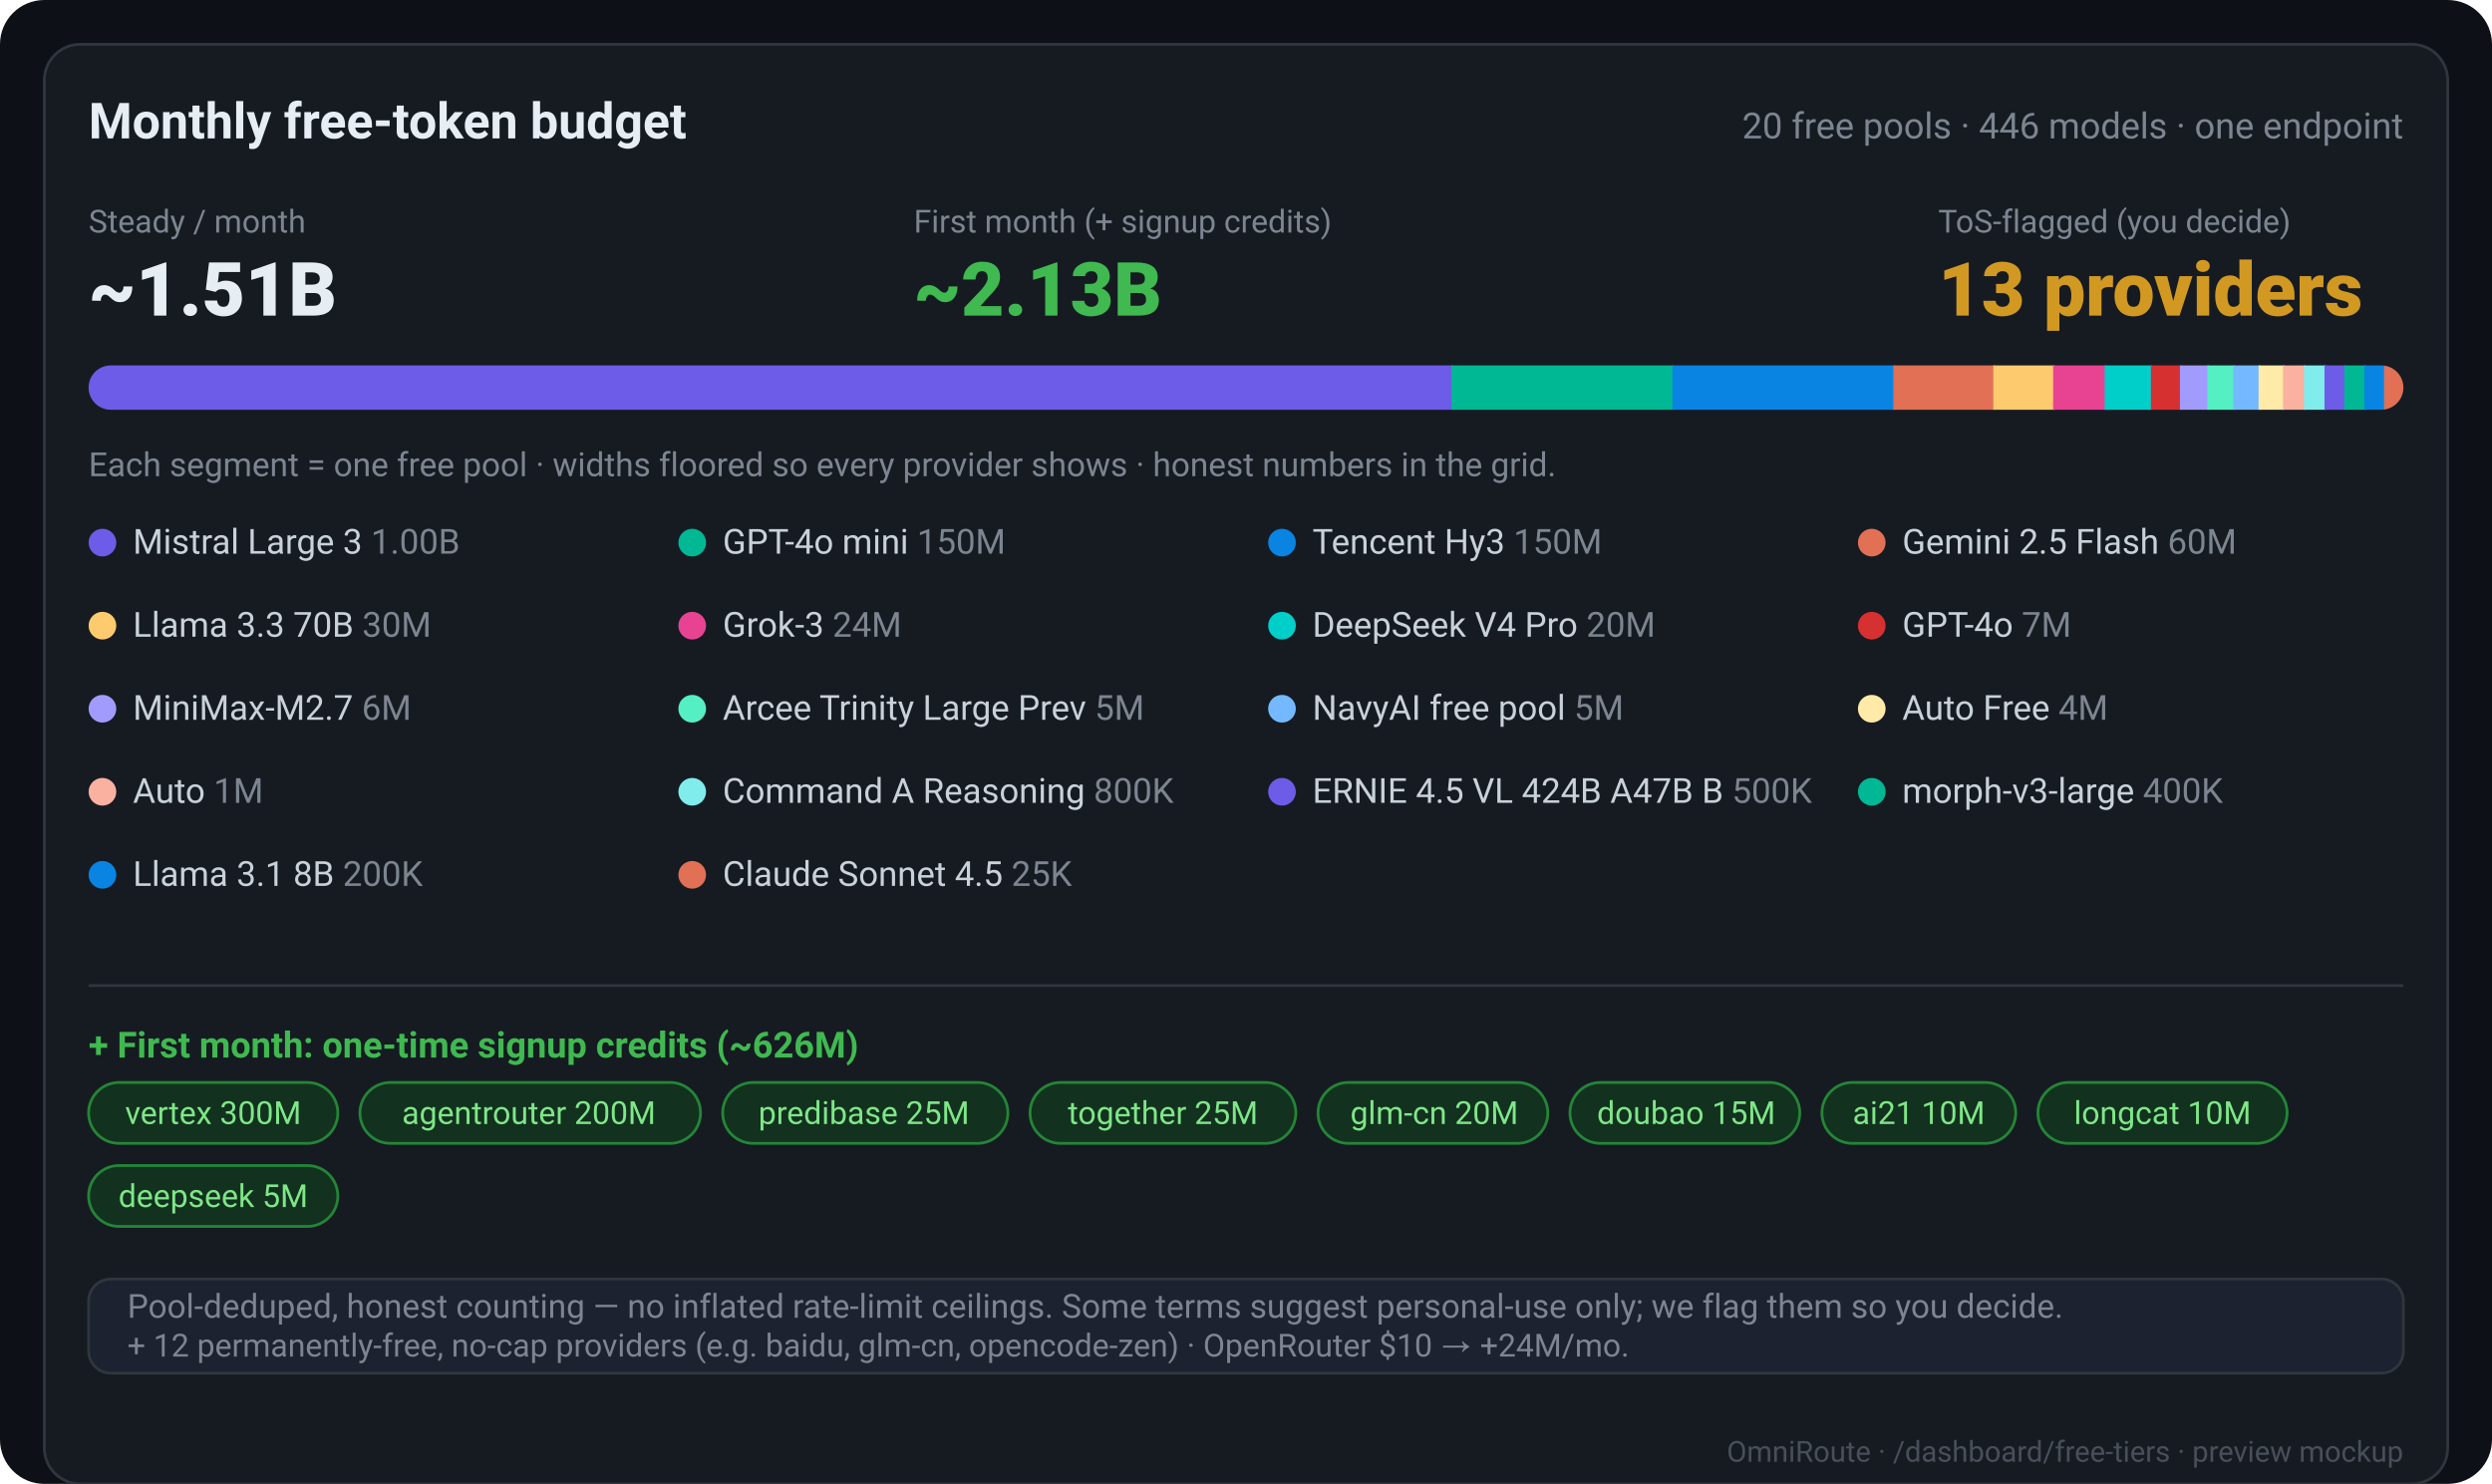
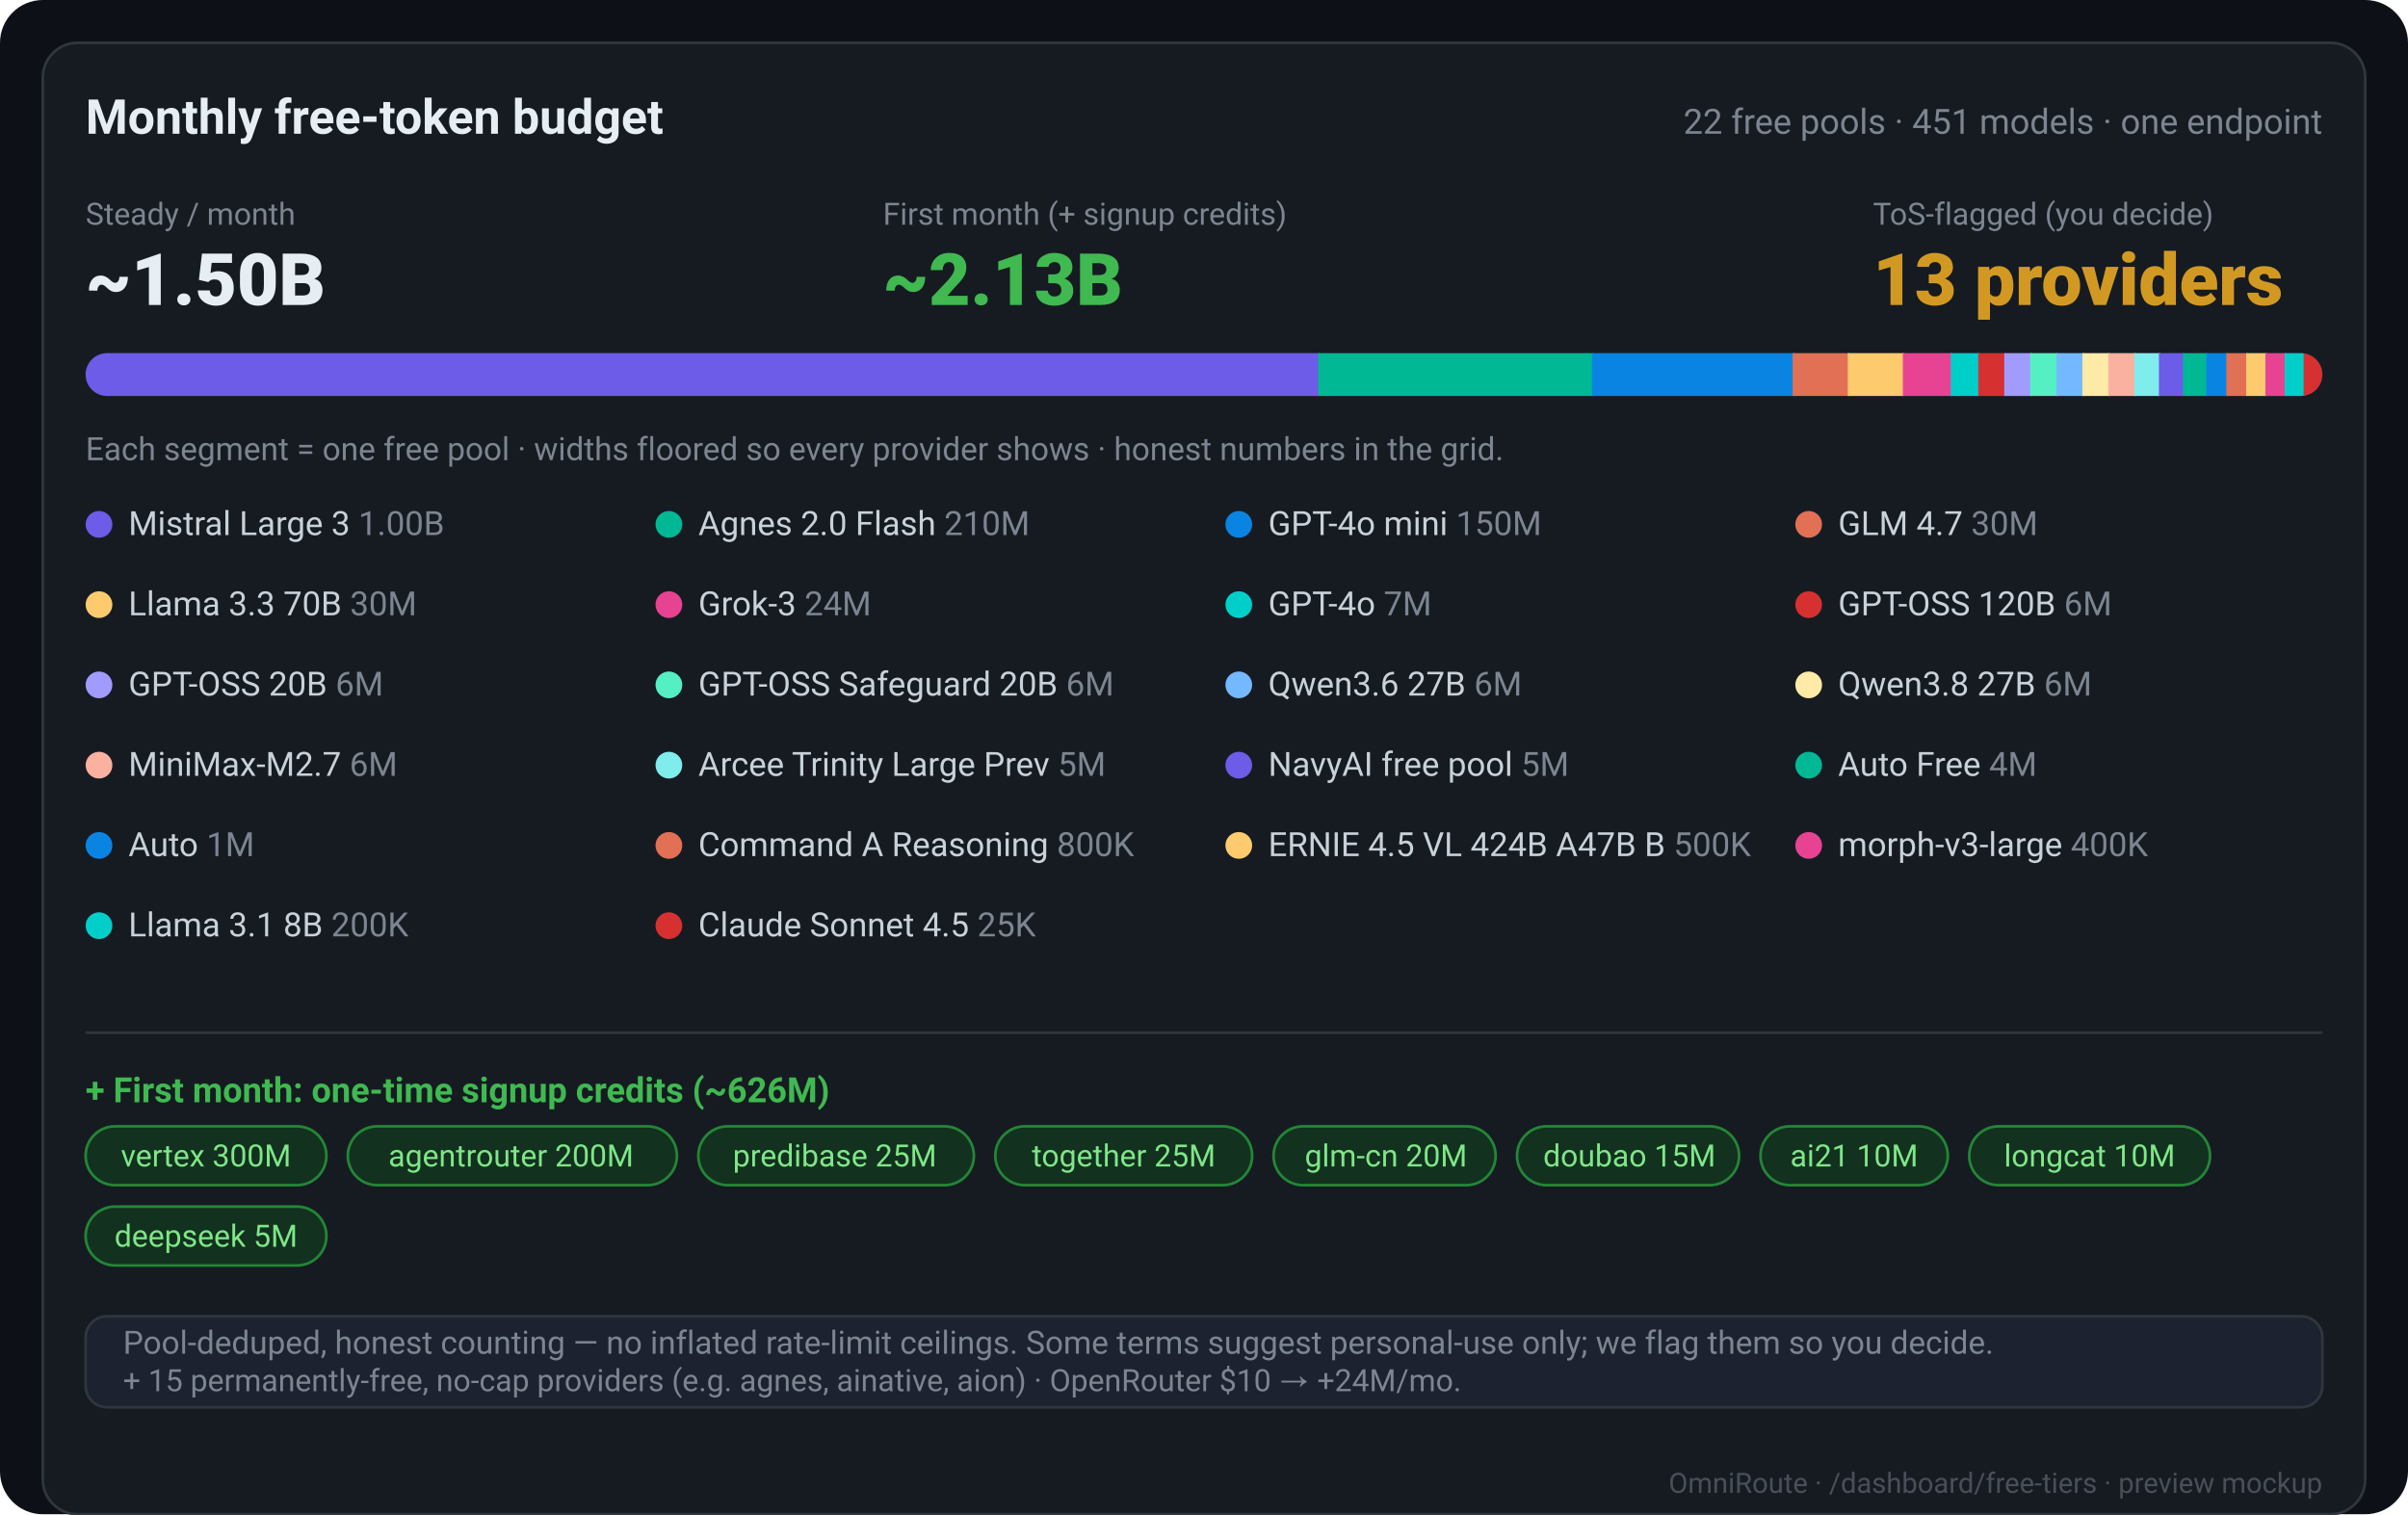
- <svg xmlns="http://www.w3.org/2000/svg" width="900" height="536" viewBox="0 0 900 536" font-family="-apple-system,Segoe UI,Roboto,Helvetica,Arial,sans-serif">
-   <rect width="900" height="536" rx="16" fill="#0d1117" />
-   <rect x="16" y="16" width="868" height="520" rx="13" fill="#161b22" stroke="#30363d" />
-   <text x="868" y="528" fill="#484f58" font-size="10.5" text-anchor="end">OmniRoute · /dashboard/free-tiers · preview mockup</text>
+ <svg xmlns="http://www.w3.org/2000/svg" width="900" height="566" viewBox="0 0 900 566" font-family="-apple-system,Segoe UI,Roboto,Helvetica,Arial,sans-serif">
+   <rect width="900" height="566" rx="16" fill="#0d1117" />
+   <rect x="16" y="16" width="868" height="550" rx="13" fill="#161b22" stroke="#30363d" />
+   <text x="868" y="558" fill="#484f58" font-size="10.5" text-anchor="end">OmniRoute · /dashboard/free-tiers · preview mockup</text>
  <text x="32" y="50" fill="#e6edf3" font-size="18" font-weight="700">Monthly free-token budget</text>
-   <text x="868" y="50" fill="#7d8590" font-size="13" text-anchor="end">20 free pools · 446 models · one endpoint</text>
+   <text x="868" y="50" fill="#7d8590" font-size="13" text-anchor="end">22 free pools · 451 models · one endpoint</text>
  <text x="32" y="84" fill="#7d8590" font-size="11.5">Steady / month</text>
-   <text x="32" y="114" fill="#e6edf3" font-size="27" font-weight="800">~1.51B</text>
+   <text x="32" y="114" fill="#e6edf3" font-size="27" font-weight="800">~1.50B</text>
  <text x="330" y="84" fill="#7d8590" font-size="11.5">First month (+ signup credits)</text>
  <text x="330" y="114" fill="#3fb950" font-size="27" font-weight="800">~2.13B</text>
  <text x="700" y="84" fill="#7d8590" font-size="11.5">ToS-flagged (you decide)</text>
  <text x="700" y="114" fill="#d29922" font-size="27" font-weight="800">13 providers</text>
  <clipPath id="bar">
    <rect x="32" y="132" width="836" height="16" rx="8" />
  </clipPath>
  <g clip-path="url(#bar)">
    <rect x="32" y="132" width="836" height="16" fill="#21262d" />
-     <rect x="32.0" y="132" width="492.8" height="16" fill="#6c5ce7" />
-     <rect x="524.2" y="132" width="80.4" height="16" fill="#00b894" />
-     <rect x="604.0" y="132" width="80.4" height="16" fill="#0984e3" />
-     <rect x="683.8" y="132" width="36.7" height="16" fill="#e17055" />
-     <rect x="719.9" y="132" width="22.2" height="16" fill="#fdcb6e" />
-     <rect x="741.5" y="132" width="19.2" height="16" fill="#e84393" />
-     <rect x="760.1" y="132" width="17.3" height="16" fill="#00cec9" />
-     <rect x="776.8" y="132" width="11.1" height="16" fill="#d63031" />
-     <rect x="787.3" y="132" width="10.5" height="16" fill="#a29bfe" />
-     <rect x="797.2" y="132" width="9.9" height="16" fill="#55efc4" />
-     <rect x="806.6" y="132" width="9.8" height="16" fill="#74b9ff" />
-     <rect x="815.7" y="132" width="9.3" height="16" fill="#ffeaa7" />
-     <rect x="824.5" y="132" width="8.2" height="16" fill="#fab1a0" />
-     <rect x="832.1" y="132" width="8.0" height="16" fill="#81ecec" />
-     <rect x="839.5" y="132" width="7.8" height="16" fill="#6c5ce7" />
-     <rect x="846.7" y="132" width="7.8" height="16" fill="#00b894" />
-     <rect x="853.9" y="132" width="7.7" height="16" fill="#0984e3" />
-     <rect x="861.0" y="132" width="7.6" height="16" fill="#e17055" />
+     <rect x="32.0" y="132" width="461.3" height="16" fill="#6c5ce7" />
+     <rect x="492.7" y="132" width="102.9" height="16" fill="#00b894" />
+     <rect x="595.0" y="132" width="75.7" height="16" fill="#0984e3" />
+     <rect x="670.0" y="132" width="21.2" height="16" fill="#e17055" />
+     <rect x="690.6" y="132" width="21.2" height="16" fill="#fdcb6e" />
+     <rect x="711.2" y="132" width="18.5" height="16" fill="#e84393" />
+     <rect x="729.1" y="132" width="10.9" height="16" fill="#00cec9" />
+     <rect x="739.4" y="132" width="10.3" height="16" fill="#d63031" />
+     <rect x="749.1" y="132" width="10.3" height="16" fill="#a29bfe" />
+     <rect x="758.8" y="132" width="10.3" height="16" fill="#55efc4" />
+     <rect x="768.6" y="132" width="10.3" height="16" fill="#74b9ff" />
+     <rect x="778.3" y="132" width="10.3" height="16" fill="#ffeaa7" />
+     <rect x="788.0" y="132" width="10.3" height="16" fill="#fab1a0" />
+     <rect x="797.7" y="132" width="9.8" height="16" fill="#81ecec" />
+     <rect x="806.9" y="132" width="9.6" height="16" fill="#6c5ce7" />
+     <rect x="815.9" y="132" width="9.2" height="16" fill="#00b894" />
+     <rect x="824.6" y="132" width="8.1" height="16" fill="#0984e3" />
+     <rect x="832.1" y="132" width="8.0" height="16" fill="#e17055" />
+     <rect x="839.5" y="132" width="7.8" height="16" fill="#fdcb6e" />
+     <rect x="846.7" y="132" width="7.8" height="16" fill="#e84393" />
+     <rect x="853.9" y="132" width="7.7" height="16" fill="#00cec9" />
+     <rect x="861.0" y="132" width="7.6" height="16" fill="#d63031" />
  </g>
  <text x="32" y="172" fill="#7d8590" font-size="12">Each segment = one free pool · widths floored so every provider shows · honest numbers in the grid.</text>
  <circle cx="37" cy="196" r="5" fill="#6c5ce7" />
  <text x="48" y="200" fill="#c9d1d9" font-size="12.5">Mistral Large 3 <tspan fill="#7d8590">1.00B</tspan>
  </text>
  <circle cx="250" cy="196" r="5" fill="#00b894" />
-   <text x="261" y="200" fill="#c9d1d9" font-size="12.5">GPT-4o mini <tspan fill="#7d8590">150M</tspan>
+   <text x="261" y="200" fill="#c9d1d9" font-size="12.5">Agnes 2.0 Flash <tspan fill="#7d8590">210M</tspan>
  </text>
  <circle cx="463" cy="196" r="5" fill="#0984e3" />
-   <text x="474" y="200" fill="#c9d1d9" font-size="12.5">Tencent Hy3 <tspan fill="#7d8590">150M</tspan>
+   <text x="474" y="200" fill="#c9d1d9" font-size="12.5">GPT-4o mini <tspan fill="#7d8590">150M</tspan>
  </text>
  <circle cx="676" cy="196" r="5" fill="#e17055" />
-   <text x="687" y="200" fill="#c9d1d9" font-size="12.5">Gemini 2.5 Flash <tspan fill="#7d8590">60M</tspan>
+   <text x="687" y="200" fill="#c9d1d9" font-size="12.5">GLM 4.7 <tspan fill="#7d8590">30M</tspan>
  </text>
  <circle cx="37" cy="226" r="5" fill="#fdcb6e" />
  <text x="48" y="230" fill="#c9d1d9" font-size="12.5">Llama 3.3 70B <tspan fill="#7d8590">30M</tspan>
  </text>
  <circle cx="250" cy="226" r="5" fill="#e84393" />
  <text x="261" y="230" fill="#c9d1d9" font-size="12.5">Grok-3 <tspan fill="#7d8590">24M</tspan>
  </text>
  <circle cx="463" cy="226" r="5" fill="#00cec9" />
-   <text x="474" y="230" fill="#c9d1d9" font-size="12.5">DeepSeek V4 Pro <tspan fill="#7d8590">20M</tspan>
+   <text x="474" y="230" fill="#c9d1d9" font-size="12.5">GPT-4o <tspan fill="#7d8590">7M</tspan>
  </text>
  <circle cx="676" cy="226" r="5" fill="#d63031" />
-   <text x="687" y="230" fill="#c9d1d9" font-size="12.5">GPT-4o <tspan fill="#7d8590">7M</tspan>
+   <text x="687" y="230" fill="#c9d1d9" font-size="12.5">GPT-OSS 120B <tspan fill="#7d8590">6M</tspan>
  </text>
  <circle cx="37" cy="256" r="5" fill="#a29bfe" />
-   <text x="48" y="260" fill="#c9d1d9" font-size="12.5">MiniMax-M2.7 <tspan fill="#7d8590">6M</tspan>
+   <text x="48" y="260" fill="#c9d1d9" font-size="12.5">GPT-OSS 20B <tspan fill="#7d8590">6M</tspan>
  </text>
  <circle cx="250" cy="256" r="5" fill="#55efc4" />
-   <text x="261" y="260" fill="#c9d1d9" font-size="12.5">Arcee Trinity Large Prev <tspan fill="#7d8590">5M</tspan>
+   <text x="261" y="260" fill="#c9d1d9" font-size="12.5">GPT-OSS Safeguard 20B <tspan fill="#7d8590">6M</tspan>
  </text>
  <circle cx="463" cy="256" r="5" fill="#74b9ff" />
-   <text x="474" y="260" fill="#c9d1d9" font-size="12.5">NavyAI free pool <tspan fill="#7d8590">5M</tspan>
+   <text x="474" y="260" fill="#c9d1d9" font-size="12.5">Qwen3.6 27B <tspan fill="#7d8590">6M</tspan>
  </text>
  <circle cx="676" cy="256" r="5" fill="#ffeaa7" />
-   <text x="687" y="260" fill="#c9d1d9" font-size="12.5">Auto Free <tspan fill="#7d8590">4M</tspan>
+   <text x="687" y="260" fill="#c9d1d9" font-size="12.5">Qwen3.8 27B <tspan fill="#7d8590">6M</tspan>
  </text>
  <circle cx="37" cy="286" r="5" fill="#fab1a0" />
-   <text x="48" y="290" fill="#c9d1d9" font-size="12.5">Auto <tspan fill="#7d8590">1M</tspan>
+   <text x="48" y="290" fill="#c9d1d9" font-size="12.5">MiniMax-M2.7 <tspan fill="#7d8590">6M</tspan>
  </text>
  <circle cx="250" cy="286" r="5" fill="#81ecec" />
-   <text x="261" y="290" fill="#c9d1d9" font-size="12.5">Command A Reasoning <tspan fill="#7d8590">800K</tspan>
+   <text x="261" y="290" fill="#c9d1d9" font-size="12.5">Arcee Trinity Large Prev <tspan fill="#7d8590">5M</tspan>
  </text>
  <circle cx="463" cy="286" r="5" fill="#6c5ce7" />
-   <text x="474" y="290" fill="#c9d1d9" font-size="12.5">ERNIE 4.5 VL 424B A47B B <tspan fill="#7d8590">500K</tspan>
+   <text x="474" y="290" fill="#c9d1d9" font-size="12.5">NavyAI free pool <tspan fill="#7d8590">5M</tspan>
  </text>
  <circle cx="676" cy="286" r="5" fill="#00b894" />
-   <text x="687" y="290" fill="#c9d1d9" font-size="12.5">morph-v3-large <tspan fill="#7d8590">400K</tspan>
+   <text x="687" y="290" fill="#c9d1d9" font-size="12.5">Auto Free <tspan fill="#7d8590">4M</tspan>
  </text>
  <circle cx="37" cy="316" r="5" fill="#0984e3" />
-   <text x="48" y="320" fill="#c9d1d9" font-size="12.5">Llama 3.1 8B <tspan fill="#7d8590">200K</tspan>
+   <text x="48" y="320" fill="#c9d1d9" font-size="12.5">Auto <tspan fill="#7d8590">1M</tspan>
  </text>
  <circle cx="250" cy="316" r="5" fill="#e17055" />
-   <text x="261" y="320" fill="#c9d1d9" font-size="12.5">Claude Sonnet 4.5 <tspan fill="#7d8590">25K</tspan>
+   <text x="261" y="320" fill="#c9d1d9" font-size="12.5">Command A Reasoning <tspan fill="#7d8590">800K</tspan>
  </text>
-   <line x1="32" y1="356" x2="868" y2="356" stroke="#30363d" />
-   <text x="32" y="382" fill="#3fb950" font-size="13" font-weight="700">+ First month: one-time signup credits (~626M)</text>
-   <rect x="32" y="391" width="90" height="22" rx="11" fill="#13311f" stroke="#238636" />
-   <text x="77" y="406" fill="#7ee787" font-size="11.5" text-anchor="middle">vertex 300M</text>
-   <rect x="130" y="391" width="123" height="22" rx="11" fill="#13311f" stroke="#238636" />
-   <text x="191" y="406" fill="#7ee787" font-size="11.5" text-anchor="middle">agentrouter 200M</text>
-   <rect x="261" y="391" width="103" height="22" rx="11" fill="#13311f" stroke="#238636" />
-   <text x="312" y="406" fill="#7ee787" font-size="11.5" text-anchor="middle">predibase 25M</text>
-   <rect x="372" y="391" width="96" height="22" rx="11" fill="#13311f" stroke="#238636" />
-   <text x="420" y="406" fill="#7ee787" font-size="11.5" text-anchor="middle">together 25M</text>
-   <rect x="476" y="391" width="83" height="22" rx="11" fill="#13311f" stroke="#238636" />
-   <text x="518" y="406" fill="#7ee787" font-size="11.5" text-anchor="middle">glm-cn 20M</text>
-   <rect x="567" y="391" width="83" height="22" rx="11" fill="#13311f" stroke="#238636" />
-   <text x="609" y="406" fill="#7ee787" font-size="11.5" text-anchor="middle">doubao 15M</text>
-   <rect x="658" y="391" width="70" height="22" rx="11" fill="#13311f" stroke="#238636" />
-   <text x="693" y="406" fill="#7ee787" font-size="11.5" text-anchor="middle">ai21 10M</text>
-   <rect x="736" y="391" width="90" height="22" rx="11" fill="#13311f" stroke="#238636" />
-   <text x="781" y="406" fill="#7ee787" font-size="11.5" text-anchor="middle">longcat 10M</text>
+   <circle cx="463" cy="316" r="5" fill="#fdcb6e" />
+   <text x="474" y="320" fill="#c9d1d9" font-size="12.5">ERNIE 4.5 VL 424B A47B B <tspan fill="#7d8590">500K</tspan>
+   </text>
+   <circle cx="676" cy="316" r="5" fill="#e84393" />
+   <text x="687" y="320" fill="#c9d1d9" font-size="12.5">morph-v3-large <tspan fill="#7d8590">400K</tspan>
+   </text>
+   <circle cx="37" cy="346" r="5" fill="#00cec9" />
+   <text x="48" y="350" fill="#c9d1d9" font-size="12.5">Llama 3.1 8B <tspan fill="#7d8590">200K</tspan>
+   </text>
+   <circle cx="250" cy="346" r="5" fill="#d63031" />
+   <text x="261" y="350" fill="#c9d1d9" font-size="12.5">Claude Sonnet 4.5 <tspan fill="#7d8590">25K</tspan>
+   </text>
+   <line x1="32" y1="386" x2="868" y2="386" stroke="#30363d" />
+   <text x="32" y="412" fill="#3fb950" font-size="13" font-weight="700">+ First month: one-time signup credits (~626M)</text>
  <rect x="32" y="421" width="90" height="22" rx="11" fill="#13311f" stroke="#238636" />
-   <text x="77" y="436" fill="#7ee787" font-size="11.5" text-anchor="middle">deepseek 5M</text>
-   <rect x="32" y="462" width="836" height="34" rx="8" fill="#1c2230" stroke="#30363d" />
-   <text x="46" y="476" fill="#7d8590" font-size="12">Pool-deduped, honest counting — no inflated rate-limit ceilings. Some terms suggest personal-use only; we flag them so you decide.</text>
-   <text x="46" y="490" fill="#7d8590" font-size="11.5">+ 12 permanently-free, no-cap providers (e.g. baidu, glm-cn, opencode-zen) · OpenRouter $10 → +24M/mo.</text>
+   <text x="77" y="436" fill="#7ee787" font-size="11.5" text-anchor="middle">vertex 300M</text>
+   <rect x="130" y="421" width="123" height="22" rx="11" fill="#13311f" stroke="#238636" />
+   <text x="191" y="436" fill="#7ee787" font-size="11.5" text-anchor="middle">agentrouter 200M</text>
+   <rect x="261" y="421" width="103" height="22" rx="11" fill="#13311f" stroke="#238636" />
+   <text x="312" y="436" fill="#7ee787" font-size="11.5" text-anchor="middle">predibase 25M</text>
+   <rect x="372" y="421" width="96" height="22" rx="11" fill="#13311f" stroke="#238636" />
+   <text x="420" y="436" fill="#7ee787" font-size="11.5" text-anchor="middle">together 25M</text>
+   <rect x="476" y="421" width="83" height="22" rx="11" fill="#13311f" stroke="#238636" />
+   <text x="518" y="436" fill="#7ee787" font-size="11.5" text-anchor="middle">glm-cn 20M</text>
+   <rect x="567" y="421" width="83" height="22" rx="11" fill="#13311f" stroke="#238636" />
+   <text x="609" y="436" fill="#7ee787" font-size="11.5" text-anchor="middle">doubao 15M</text>
+   <rect x="658" y="421" width="70" height="22" rx="11" fill="#13311f" stroke="#238636" />
+   <text x="693" y="436" fill="#7ee787" font-size="11.5" text-anchor="middle">ai21 10M</text>
+   <rect x="736" y="421" width="90" height="22" rx="11" fill="#13311f" stroke="#238636" />
+   <text x="781" y="436" fill="#7ee787" font-size="11.5" text-anchor="middle">longcat 10M</text>
+   <rect x="32" y="451" width="90" height="22" rx="11" fill="#13311f" stroke="#238636" />
+   <text x="77" y="466" fill="#7ee787" font-size="11.5" text-anchor="middle">deepseek 5M</text>
+   <rect x="32" y="492" width="836" height="34" rx="8" fill="#1c2230" stroke="#30363d" />
+   <text x="46" y="506" fill="#7d8590" font-size="12">Pool-deduped, honest counting — no inflated rate-limit ceilings. Some terms suggest personal-use only; we flag them so you decide.</text>
+   <text x="46" y="520" fill="#7d8590" font-size="11.5">+ 15 permanently-free, no-cap providers (e.g. agnes, ainative, aion) · OpenRouter $10 → +24M/mo.</text>
</svg>
